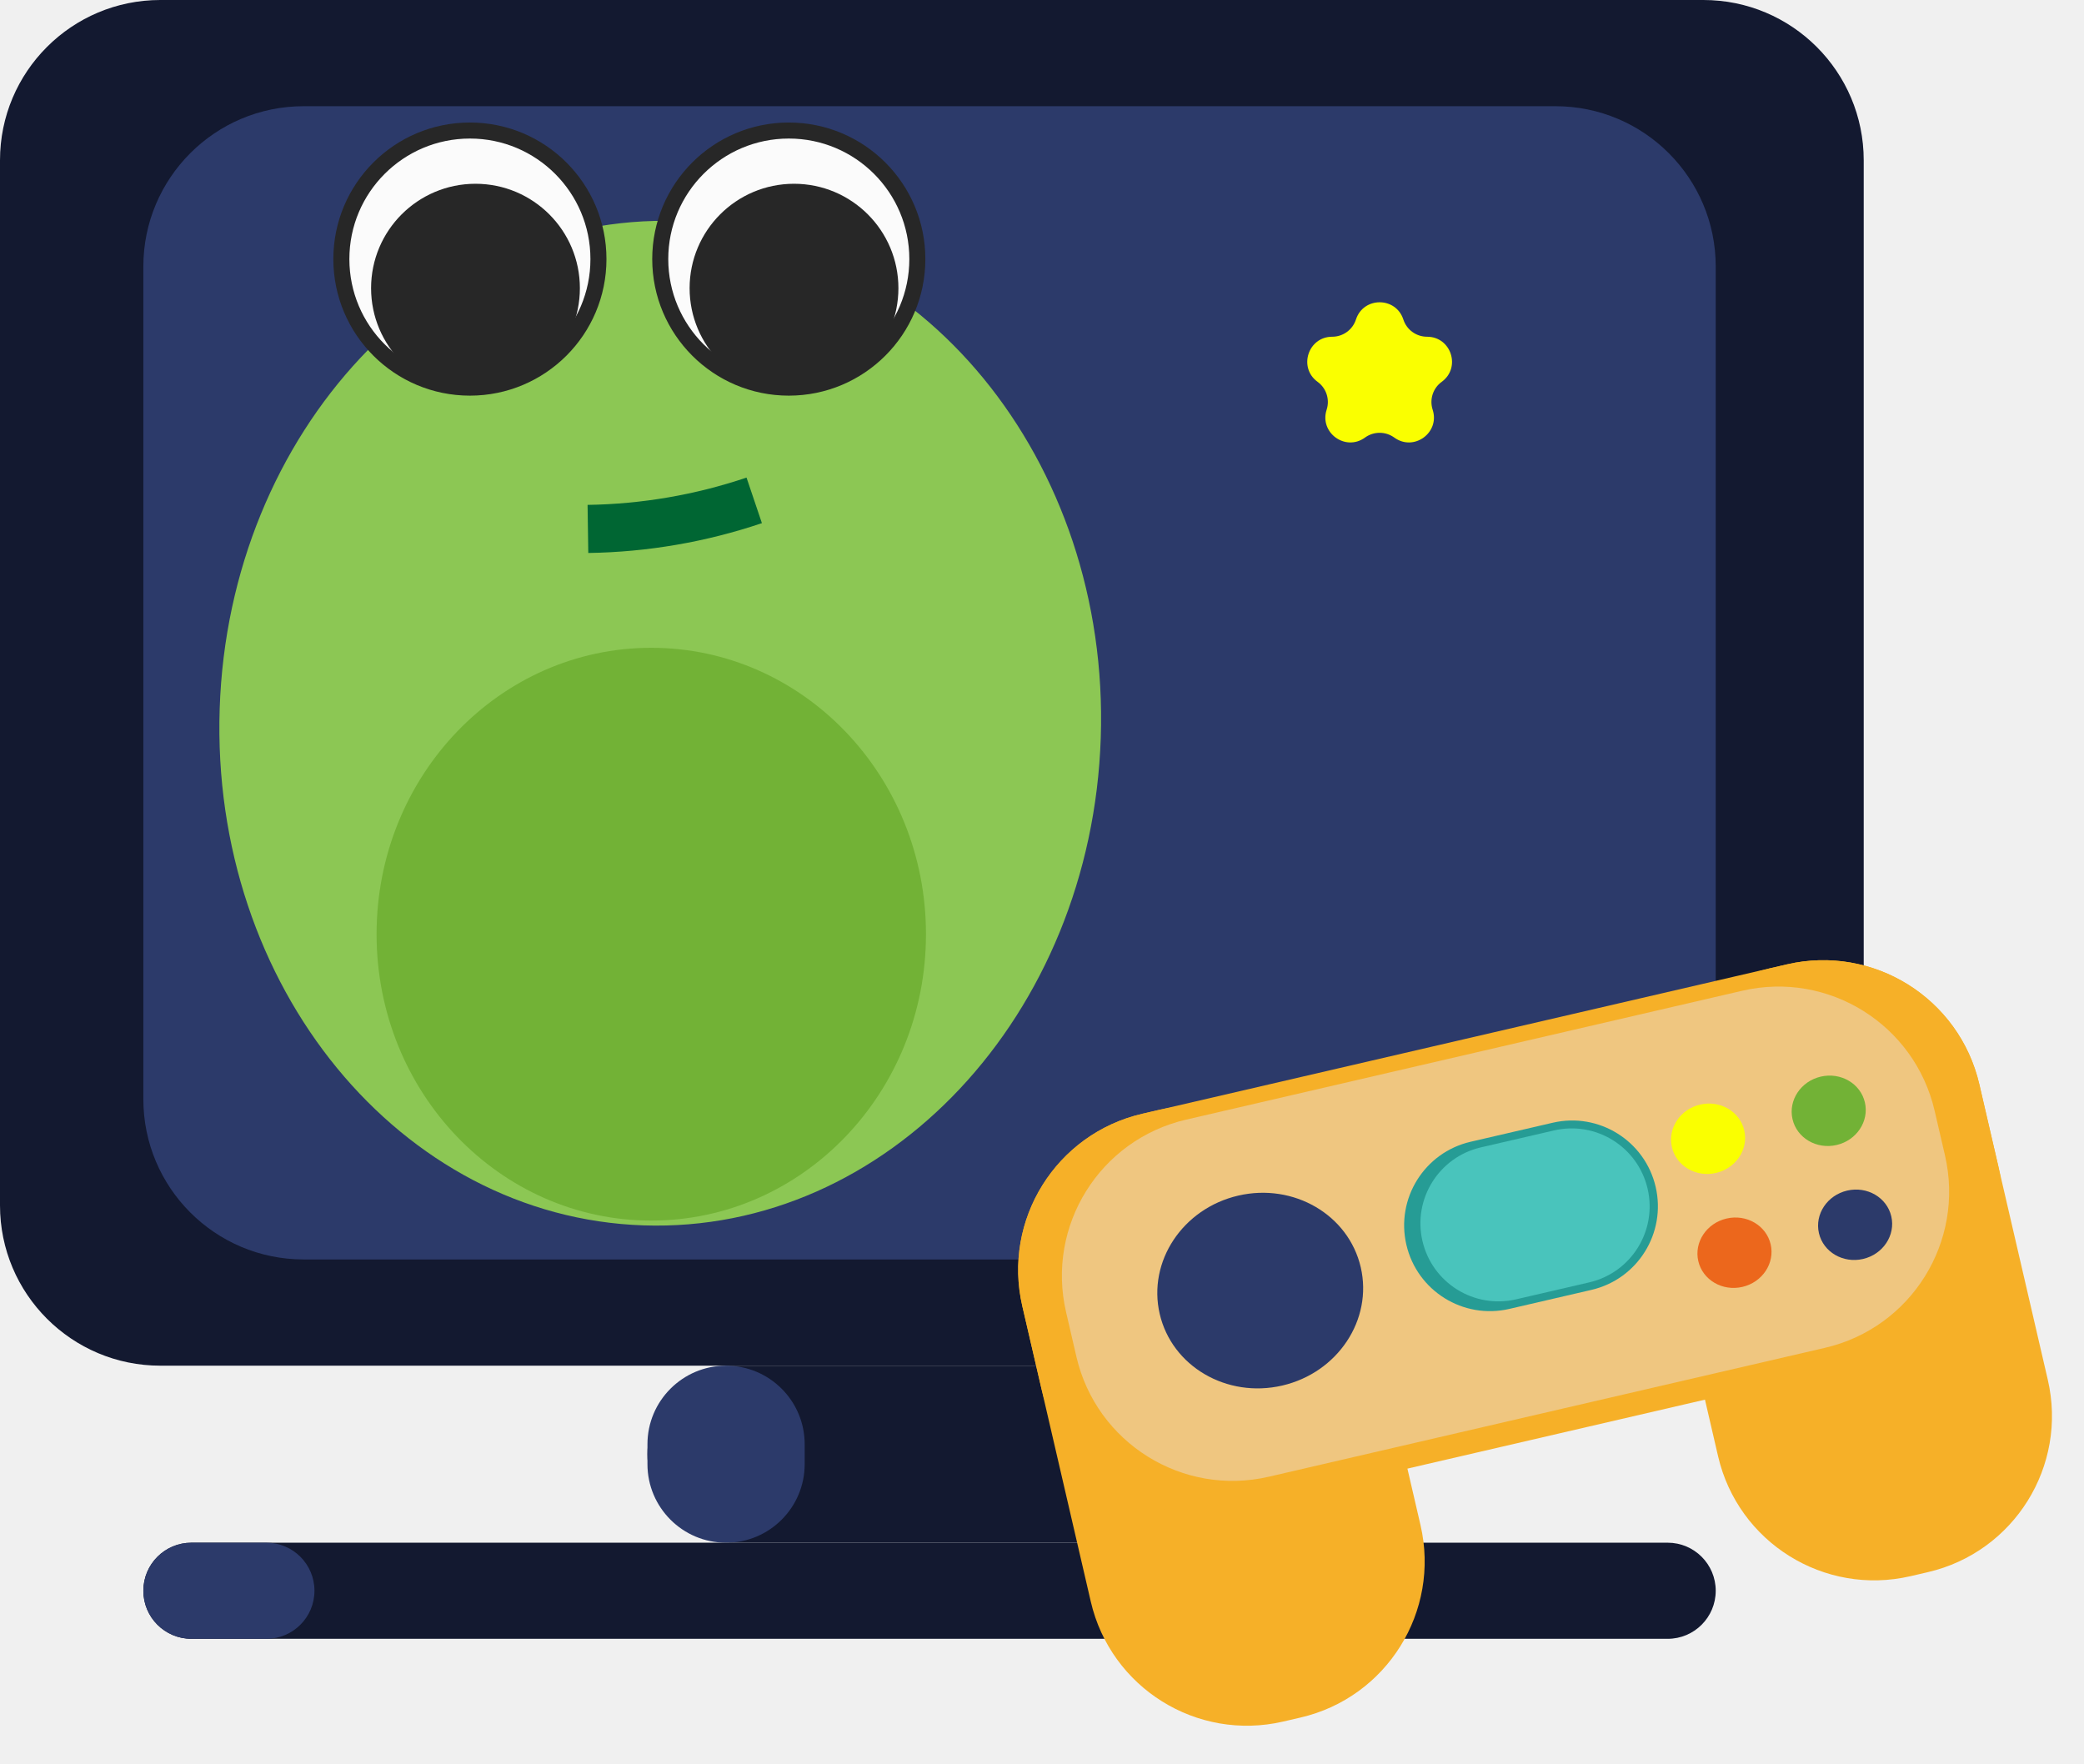
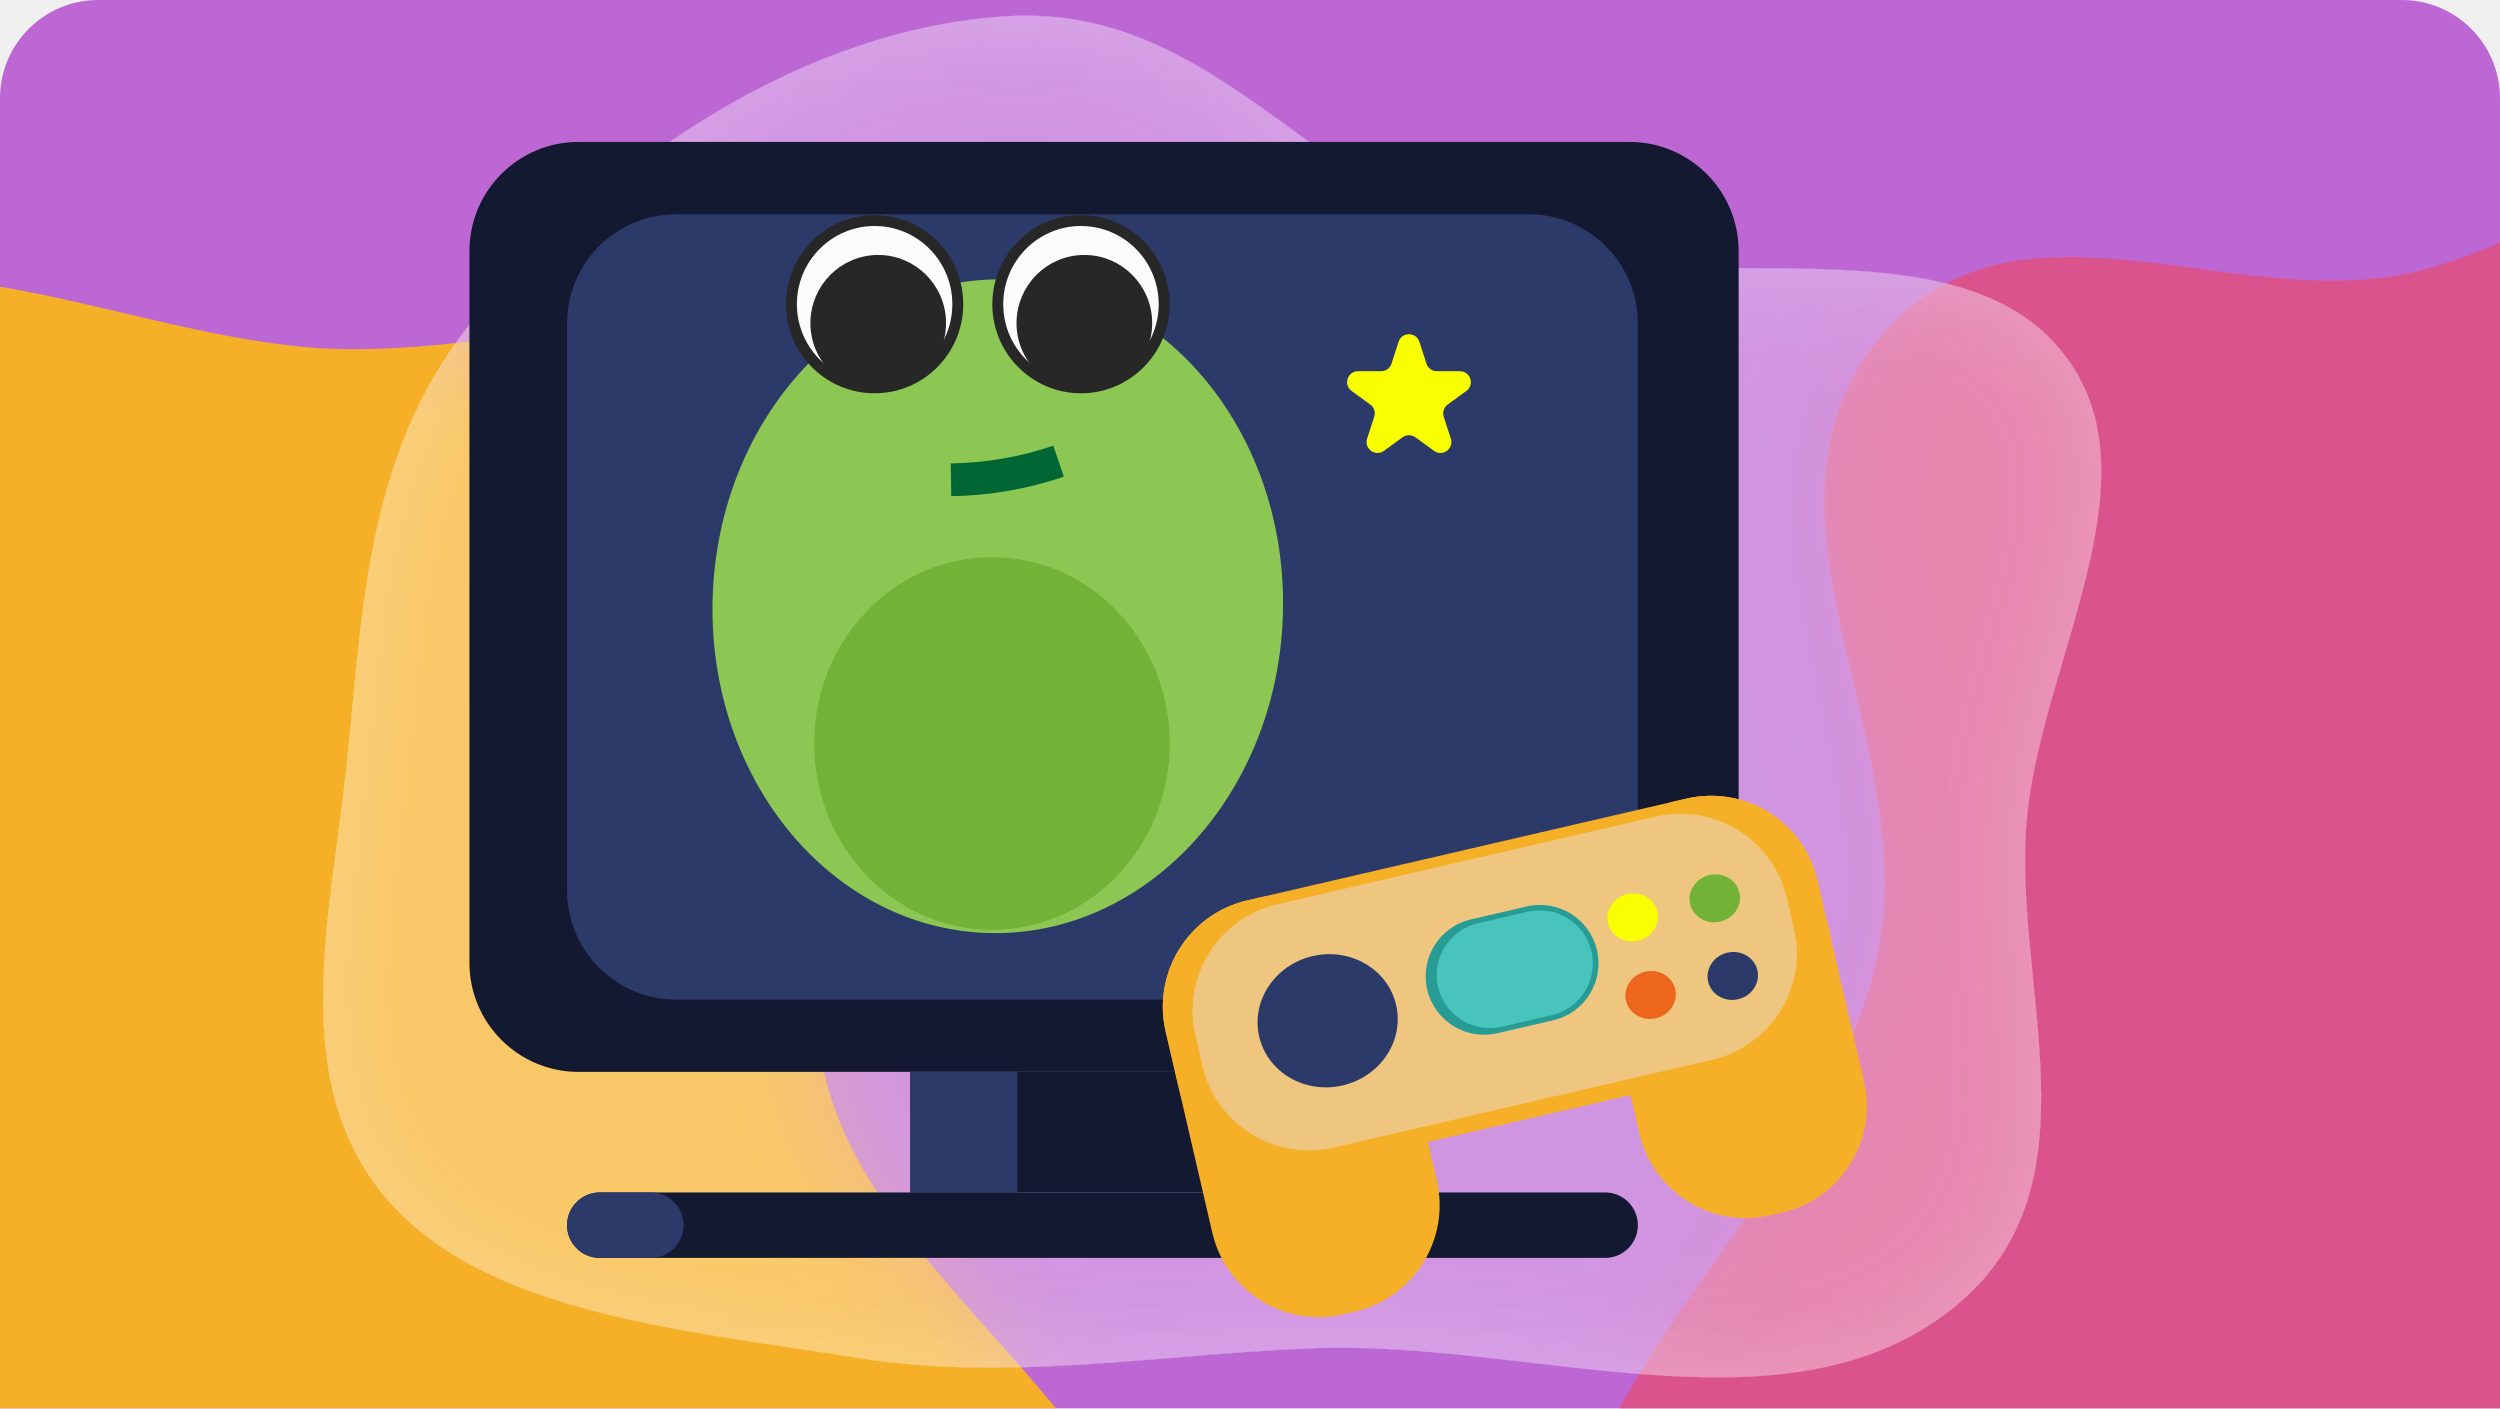
- <svg xmlns="http://www.w3.org/2000/svg" width="130" height="110" viewBox="0 0 130 110" fill="none">
-   <rect width="116.259" height="85.186" rx="10" fill="#131930" />
-   <rect x="8.942" y="6.625" width="98.085" height="71.935" rx="10" fill="#2C3A6A" />
-   <rect x="40.388" y="85.186" width="35.772" height="11.043" rx="5.521" fill="#131930" />
-   <rect x="40.388" y="85.186" width="9.808" height="11.043" rx="4.904" fill="#2C3A6A" />
-   <rect x="8.942" y="96.228" width="98.085" height="5.995" rx="2.997" fill="#131930" />
-   <rect x="8.942" y="96.228" width="10.674" height="5.995" rx="2.997" fill="#2C3A6A" />
-   <path d="M68.666 46.023C69.24 28.724 57.402 14.292 42.224 13.788C27.047 13.285 14.278 26.9 13.704 44.2C13.13 61.499 24.969 75.931 40.146 76.435C55.324 76.938 68.093 63.322 68.666 46.023Z" fill="#8CC754" />
-   <path d="M29.313 24.179C33.741 24.179 37.331 20.589 37.331 16.16C37.331 11.732 33.741 8.142 29.313 8.142C24.884 8.142 21.294 11.732 21.294 16.16C21.294 20.589 24.884 24.179 29.313 24.179Z" fill="#FBFBFB" stroke="#272727" stroke-miterlimit="10" />
-   <path d="M29.66 23.988C32.981 23.988 35.673 21.296 35.673 17.976C35.673 14.655 32.981 11.963 29.66 11.963C26.34 11.963 23.648 14.655 23.648 17.976C23.648 21.296 26.34 23.988 29.66 23.988Z" fill="#272727" stroke="#272727" stroke-miterlimit="10" />
-   <path d="M49.205 24.179C53.634 24.179 57.224 20.589 57.224 16.16C57.224 11.732 53.634 8.142 49.205 8.142C44.776 8.142 41.186 11.732 41.186 16.16C41.186 20.589 44.776 24.179 49.205 24.179Z" fill="#FBFBFB" stroke="#272727" stroke-miterlimit="10" />
-   <path d="M40.626 76.135C50.09 76.135 57.762 68.136 57.762 58.27C57.762 48.404 50.09 40.407 40.626 40.407C31.163 40.407 23.491 48.404 23.491 58.27C23.491 68.136 31.163 76.135 40.626 76.135Z" fill="#72B236" />
-   <path d="M49.53 23.988C52.851 23.988 55.543 21.296 55.543 17.976C55.543 14.655 52.851 11.963 49.53 11.963C46.209 11.963 43.518 14.655 43.518 17.976C43.518 21.296 46.209 23.988 49.53 23.988Z" fill="#272727" stroke="#272727" stroke-miterlimit="10" />
-   <path d="M36.675 32.993C40.204 32.941 43.704 32.34 47.048 31.211" stroke="#006633" stroke-width="3" stroke-miterlimit="10" />
-   <rect x="70.301" y="109.643" width="38.917" height="21.114" rx="10" transform="rotate(-103.048 70.3008 109.643)" fill="#F6B028" />
-   <rect x="109.431" y="100.575" width="38.917" height="21.114" rx="10" transform="rotate(-103.048 109.431 100.575)" fill="#F6B028" />
-   <rect x="61.515" y="71.731" width="61.281" height="25.296" rx="10" transform="rotate(-13.048 61.5147 71.7314)" fill="#F6B028" />
-   <rect x="64.243" y="72.098" width="55.617" height="22.863" rx="10" transform="rotate(-13.048 64.2425 72.0979)" fill="#EFC680" />
-   <ellipse cx="78.613" cy="80.502" rx="6.437" ry="6.081" transform="rotate(-13.048 78.613 80.5022)" fill="#2C3A6A" />
-   <ellipse cx="106.55" cy="71.032" rx="2.317" ry="2.189" transform="rotate(-13.048 106.55 71.032)" fill="#FAFF00" />
-   <ellipse cx="114.075" cy="69.288" rx="2.317" ry="2.189" transform="rotate(-13.048 114.075 69.2881)" fill="#72B236" />
-   <ellipse cx="115.722" cy="76.397" rx="2.317" ry="2.189" transform="rotate(-13.048 115.722 76.3965)" fill="#2C3A6A" />
-   <ellipse cx="108.197" cy="78.14" rx="2.317" ry="2.189" transform="rotate(-13.048 108.197 78.1404)" fill="#EC671C" />
-   <rect x="86.521" y="72.428" width="15.964" height="10.702" rx="5.351" transform="rotate(-13.048 86.5209 72.4277)" fill="#269C95" />
-   <rect x="87.634" y="72.669" width="14.419" height="9.729" rx="4.865" transform="rotate(-13.048 87.6343 72.6689)" fill="#5DDAD2" fill-opacity="0.64" />
-   <path d="M84.584 19.93C85.049 18.497 87.076 18.497 87.541 19.93C87.749 20.571 88.346 21.004 89.02 21.004C90.526 21.004 91.153 22.932 89.934 23.817C89.389 24.213 89.161 24.915 89.369 25.556C89.835 26.988 88.195 28.18 86.976 27.294C86.431 26.898 85.693 26.898 85.148 27.294C83.93 28.18 82.29 26.988 82.756 25.556C82.964 24.915 82.736 24.213 82.191 23.817C80.972 22.932 81.598 21.004 83.105 21.004C83.778 21.004 84.375 20.571 84.584 19.93Z" fill="#FAFF00" />
+ <svg xmlns="http://www.w3.org/2000/svg" width="229" height="129" viewBox="0 0 229 129" fill="none">
+   <g clip-path="url(#clip0)">
+     <path d="M229 9C229 4.029 224.971 0 220 0H-3C-7.971 0 -12 4.029 -12 9V135H229V9Z" fill="#BD67D5" />
+     <path fill-rule="evenodd" clip-rule="evenodd" d="M-46.838 68.862C-57.279 84.414 -78.895 94.256 -79.112 113.209C-79.332 132.489 -65.452 152.395 -47.908 162.446C-31.439 171.881 -11.154 156.625 6.866 162.466C29.591 169.832 43.025 202.129 66.33 199.472C88.329 196.964 104.015 172.574 105.871 151.179C107.653 130.632 78.528 117.446 75.235 96.828C71.915 76.043 100.384 55.07 87.721 37.55C75.79 21.044 48.579 33.553 28.247 31.819C11.074 30.354 -7.041 20.792 -22.032 28.187C-36.913 35.529 -37.761 55.341 -46.838 68.862Z" fill="#F6B028" />
+     <path fill-rule="evenodd" clip-rule="evenodd" d="M184.246 180.856C199.983 187.81 216.637 195.848 234.573 189.332C252.228 182.919 266.875 165.321 277.683 146.914C287.168 130.76 287.589 112.253 290.483 94.113C293.258 76.721 299.109 58.591 294.192 43.442C289.092 27.732 278.038 14.938 263.607 11.316C249.948 7.887 235.458 21.758 220.742 25.007C203.945 28.714 183.839 15.861 171.681 31.607C159.37 47.55 176.513 68.764 171.798 88.391C166.516 110.378 140.644 128.144 143.461 149.067C146.184 169.295 168.234 173.779 184.246 180.856Z" fill="#DB538C" />
+     <g filter="url(#filter0_bi)">
+       <path fill-rule="evenodd" clip-rule="evenodd" d="M120.142 123.499C139.982 122.687 162.94 131.793 178.248 120.322C193.205 109.114 183.993 90.068 185.72 74.357C187.341 59.606 198.523 42.387 188.035 31.259C177.483 20.062 153.33 27.626 136.858 22.508C120.226 17.341 110.728 0.35 92.219 1.492C73.213 2.665 55.813 15.093 44.275 28.22C33.389 40.606 33.286 55.79 31.732 70.308C30.259 84.067 26.239 99.242 35.526 109.934C44.609 120.392 62.798 121.846 78.714 124.398C92.303 126.576 105.964 124.08 120.142 123.499Z" fill="white" fill-opacity="0.3" />
+     </g>
+     <rect x="43" y="13" width="116.259" height="85.186" rx="10" fill="#131930" />
+     <rect x="51.942" y="19.626" width="98.085" height="71.935" rx="10" fill="#2C3A6A" />
+     <rect x="83.388" y="98.186" width="35.772" height="11.043" fill="#131930" />
+     <rect x="83.388" y="98.186" width="9.808" height="11.043" fill="#2C3A6A" />
+     <rect x="51.942" y="109.228" width="98.085" height="5.995" rx="2.997" fill="#131930" />
+     <rect x="51.942" y="109.228" width="10.674" height="5.995" rx="2.997" fill="#2C3A6A" />
+     <path d="M117.509 56.4C118.054 39.869 106.805 26.079 92.383 25.598C77.962 25.116 65.828 38.127 65.283 54.658C64.738 71.188 75.987 84.979 90.409 85.46C104.83 85.941 116.964 72.93 117.509 56.4Z" fill="#8CC754" />
+     <path d="M80.115 35.526C84.323 35.526 87.734 32.096 87.734 27.864C87.734 23.633 84.323 20.202 80.115 20.202C75.907 20.202 72.495 23.633 72.495 27.864C72.495 32.096 75.907 35.526 80.115 35.526Z" fill="#FBFBFB" stroke="#272727" stroke-miterlimit="10" />
+     <path d="M80.445 35.344C83.6 35.344 86.158 32.772 86.158 29.599C86.158 26.426 83.6 23.854 80.445 23.854C77.29 23.854 74.732 26.426 74.732 29.599C74.732 32.772 77.29 35.344 80.445 35.344Z" fill="#272727" stroke="#272727" stroke-miterlimit="10" />
+     <path d="M99.017 35.526C103.225 35.526 106.636 32.096 106.636 27.864C106.636 23.633 103.225 20.202 99.017 20.202C94.808 20.202 91.397 23.633 91.397 27.864C91.397 32.096 94.808 35.526 99.017 35.526Z" fill="#FBFBFB" stroke="#272727" stroke-miterlimit="10" />
+     <path d="M90.865 85.173C99.857 85.173 107.147 77.531 107.147 68.103C107.147 58.675 99.857 51.033 90.865 51.033C81.872 51.033 74.582 58.675 74.582 68.103C74.582 77.531 81.872 85.173 90.865 85.173Z" fill="#72B236" />
+     <path d="M99.326 35.344C102.481 35.344 105.039 32.772 105.039 29.599C105.039 26.426 102.481 23.854 99.326 23.854C96.17 23.854 93.612 26.426 93.612 29.599C93.612 32.772 96.17 35.344 99.326 35.344Z" fill="#272727" stroke="#272727" stroke-miterlimit="10" />
+     <path d="M87.111 43.949C90.464 43.899 93.789 43.325 96.966 42.246" stroke="#006633" stroke-width="3" stroke-miterlimit="10" />
+     <rect x="113.301" y="122.643" width="38.917" height="21.114" rx="10" transform="rotate(-103.048 113.301 122.643)" fill="#F6B028" />
+     <rect x="152.431" y="113.575" width="38.917" height="21.114" rx="10" transform="rotate(-103.048 152.431 113.575)" fill="#F6B028" />
+     <rect x="104.515" y="84.731" width="61.281" height="25.296" rx="10" transform="rotate(-13.048 104.515 84.7314)" fill="#F6B028" />
+     <rect x="107.242" y="85.098" width="55.617" height="22.863" rx="10" transform="rotate(-13.048 107.242 85.0978)" fill="#EFC680" />
+     <ellipse cx="121.613" cy="93.502" rx="6.437" ry="6.081" transform="rotate(-13.048 121.613 93.5022)" fill="#2C3A6A" />
+     <ellipse cx="149.55" cy="84.032" rx="2.317" ry="2.189" transform="rotate(-13.048 149.55 84.0318)" fill="#FAFF00" />
+     <ellipse cx="157.075" cy="82.288" rx="2.317" ry="2.189" transform="rotate(-13.048 157.075 82.288)" fill="#72B236" />
+     <ellipse cx="158.722" cy="89.396" rx="2.317" ry="2.189" transform="rotate(-13.048 158.722 89.3963)" fill="#2C3A6A" />
+     <ellipse cx="151.197" cy="91.14" rx="2.317" ry="2.189" transform="rotate(-13.048 151.197 91.1403)" fill="#EC671C" />
+     <rect x="129.521" y="85.428" width="15.964" height="10.702" rx="5.351" transform="rotate(-13.048 129.521 85.4277)" fill="#269C95" />
+     <rect x="130.634" y="85.669" width="14.419" height="9.729" rx="4.865" transform="rotate(-13.048 130.634 85.669)" fill="#5DDAD2" fill-opacity="0.64" />
+     <path d="M128.111 31.306C128.411 30.384 129.714 30.384 130.013 31.306L130.666 33.313C130.8 33.725 131.184 34.004 131.617 34.004H133.728C134.696 34.004 135.099 35.244 134.316 35.813L132.608 37.054C132.257 37.309 132.111 37.76 132.244 38.172L132.897 40.18C133.196 41.101 132.142 41.867 131.358 41.298L129.65 40.057C129.3 39.803 128.825 39.803 128.475 40.057L126.767 41.298C125.983 41.867 124.928 41.101 125.228 40.18L125.88 38.172C126.014 37.76 125.867 37.309 125.517 37.054L123.809 35.813C123.025 35.244 123.428 34.004 124.397 34.004H126.508C126.941 34.004 127.325 33.725 127.459 33.313L128.111 31.306Z" fill="#FAFF00" />
+   </g>
+   <defs>
+     <filter id="filter0_bi" x="2" y="-29" width="217.582" height="192.695" filterUnits="userSpaceOnUse" color-interpolation-filters="sRGB">
+       <feFlood flood-opacity="0" result="BackgroundImageFix" />
+       <feGaussianBlur in="BackgroundImage" stdDeviation="5" />
+       <feComposite in2="SourceAlpha" operator="in" result="effect1_backgroundBlur" />
+       <feBlend mode="normal" in="SourceGraphic" in2="effect1_backgroundBlur" result="shape" />
+       <feColorMatrix in="SourceAlpha" type="matrix" values="0 0 0 0 0 0 0 0 0 0 0 0 0 0 0 0 0 0 127 0" result="hardAlpha" />
+       <feOffset />
+       <feGaussianBlur stdDeviation="5" />
+       <feComposite in2="hardAlpha" operator="arithmetic" k2="-1" k3="1" />
+       <feColorMatrix type="matrix" values="0 0 0 0 1 0 0 0 0 1 0 0 0 0 1 0 0 0 0.2 0" />
+       <feBlend mode="normal" in2="shape" result="effect2_innerShadow" />
+     </filter>
+     <clipPath id="clip0">
+       <path d="M229 9C229 4.029 224.971 0 220 0H9C4.029 0 0 4.029 0 9V129H229V9Z" fill="white" />
+     </clipPath>
+   </defs>
</svg>
